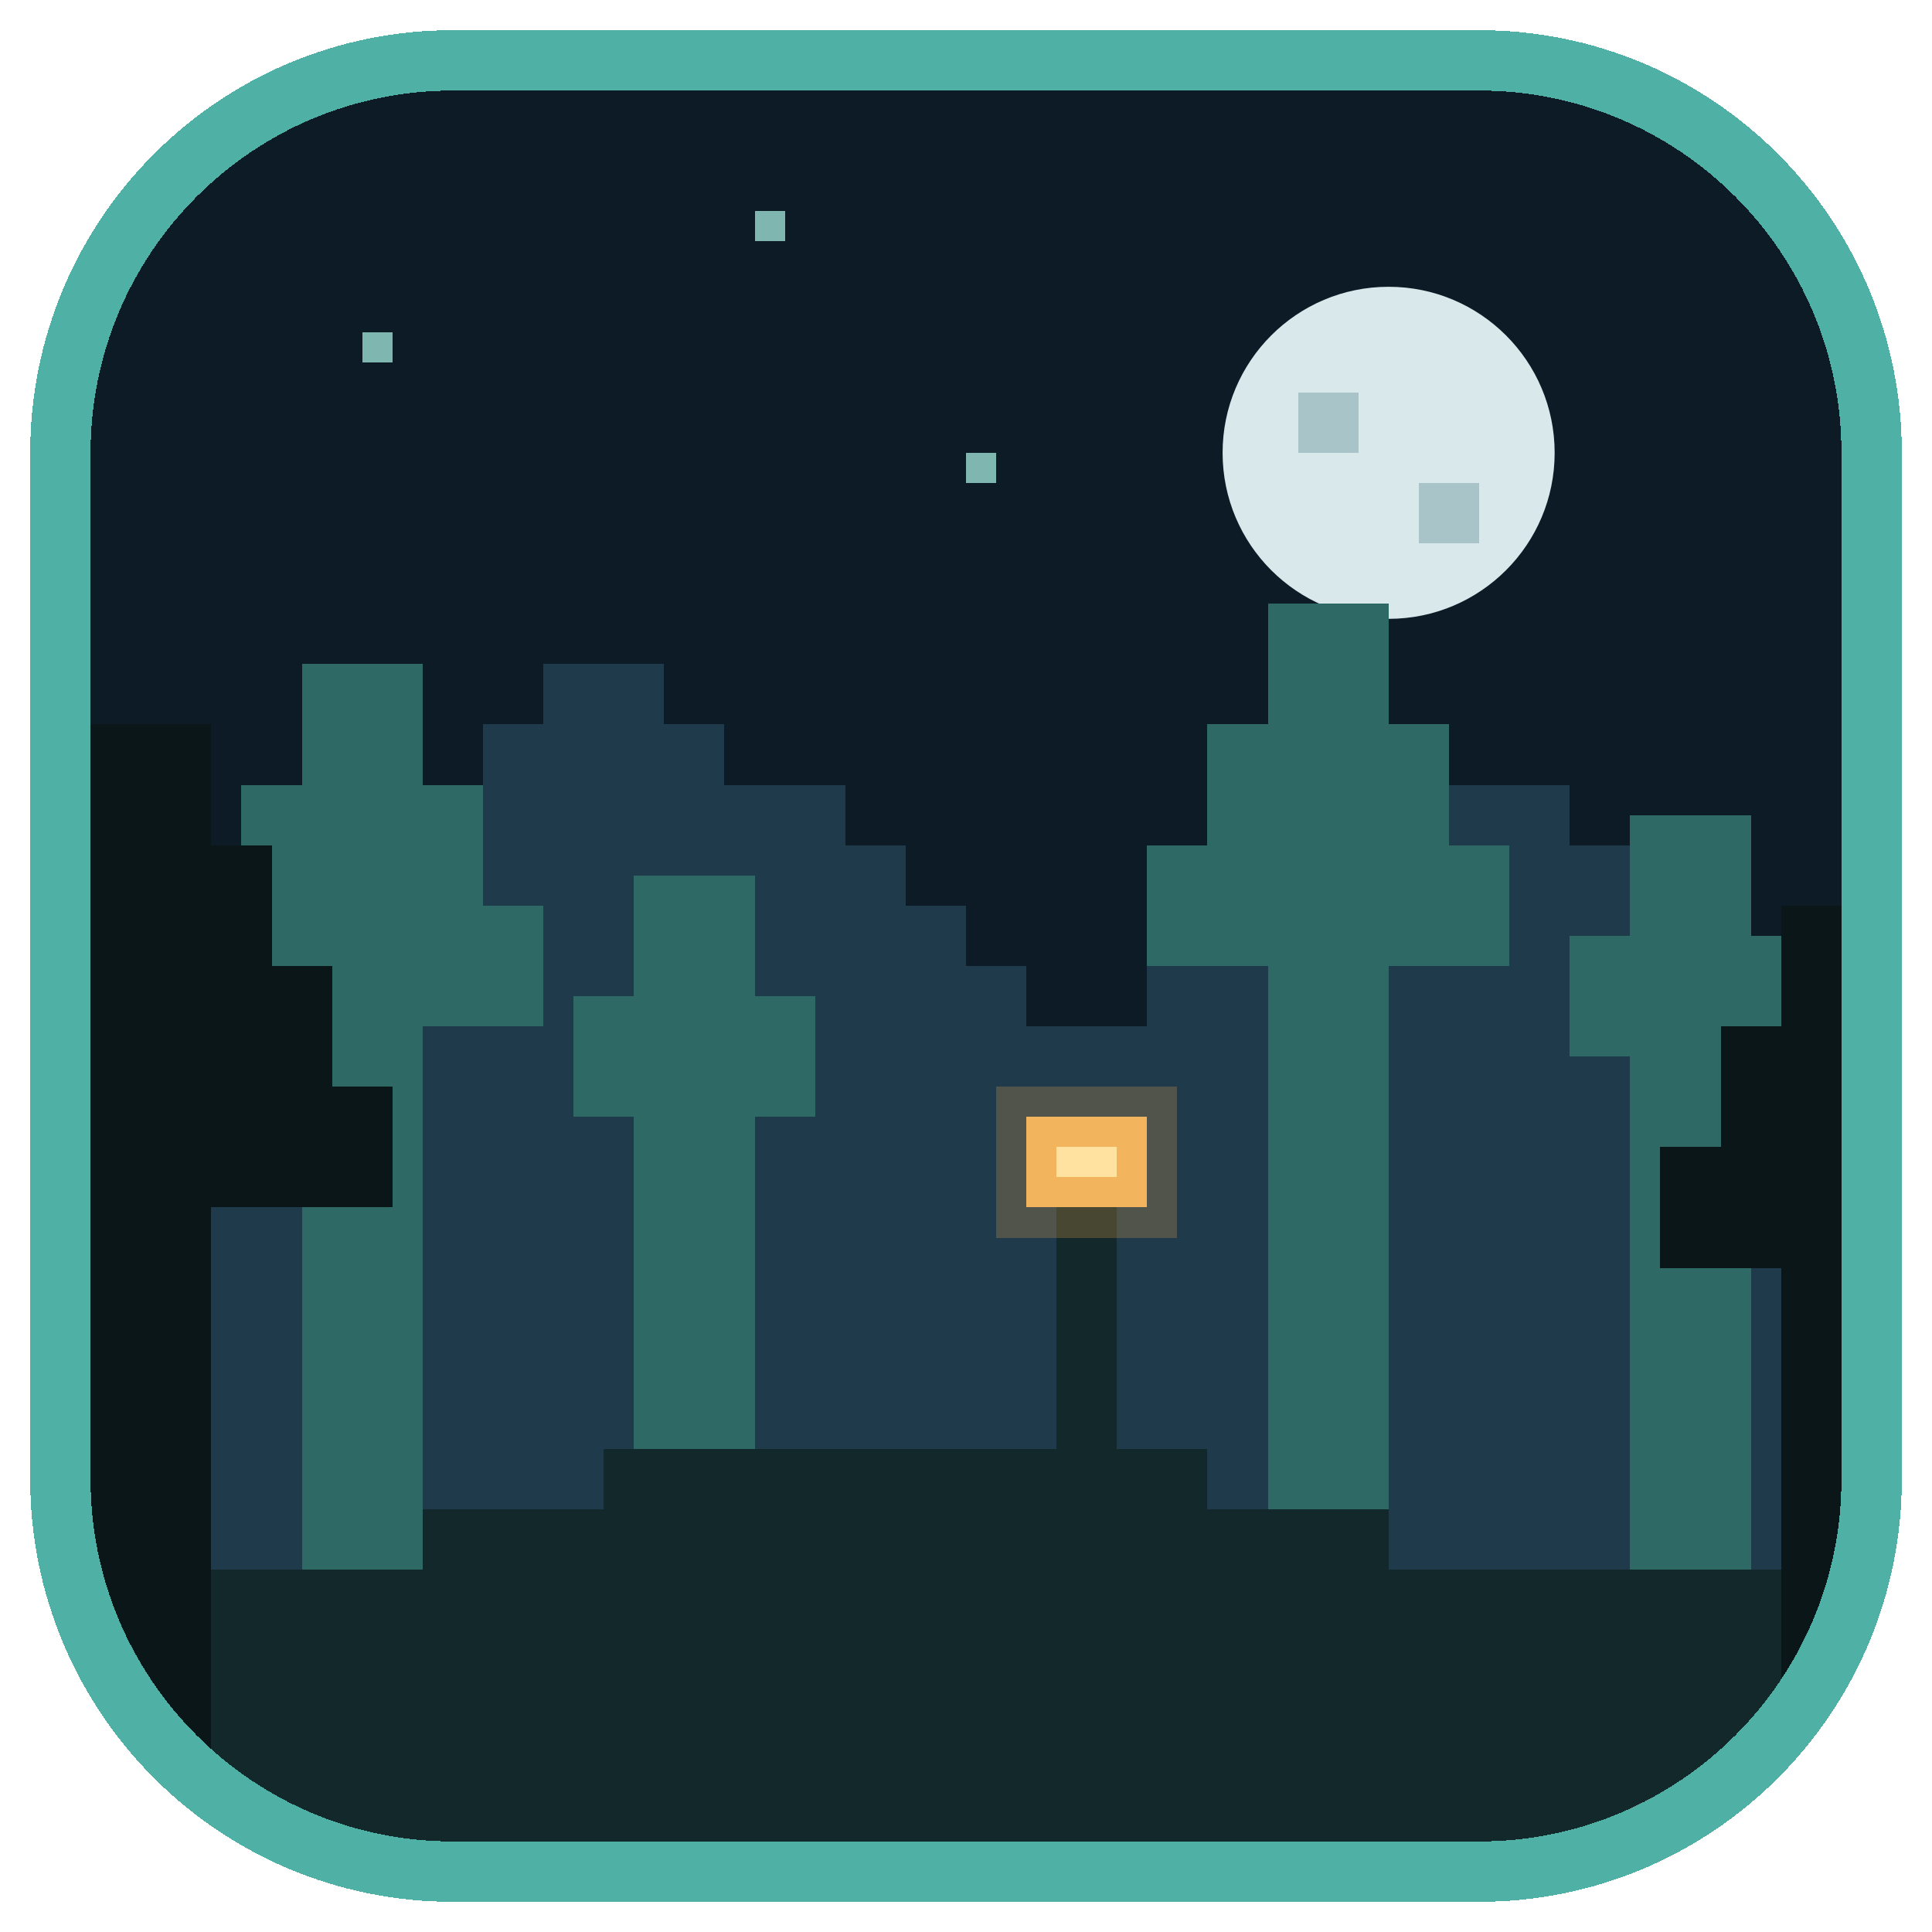
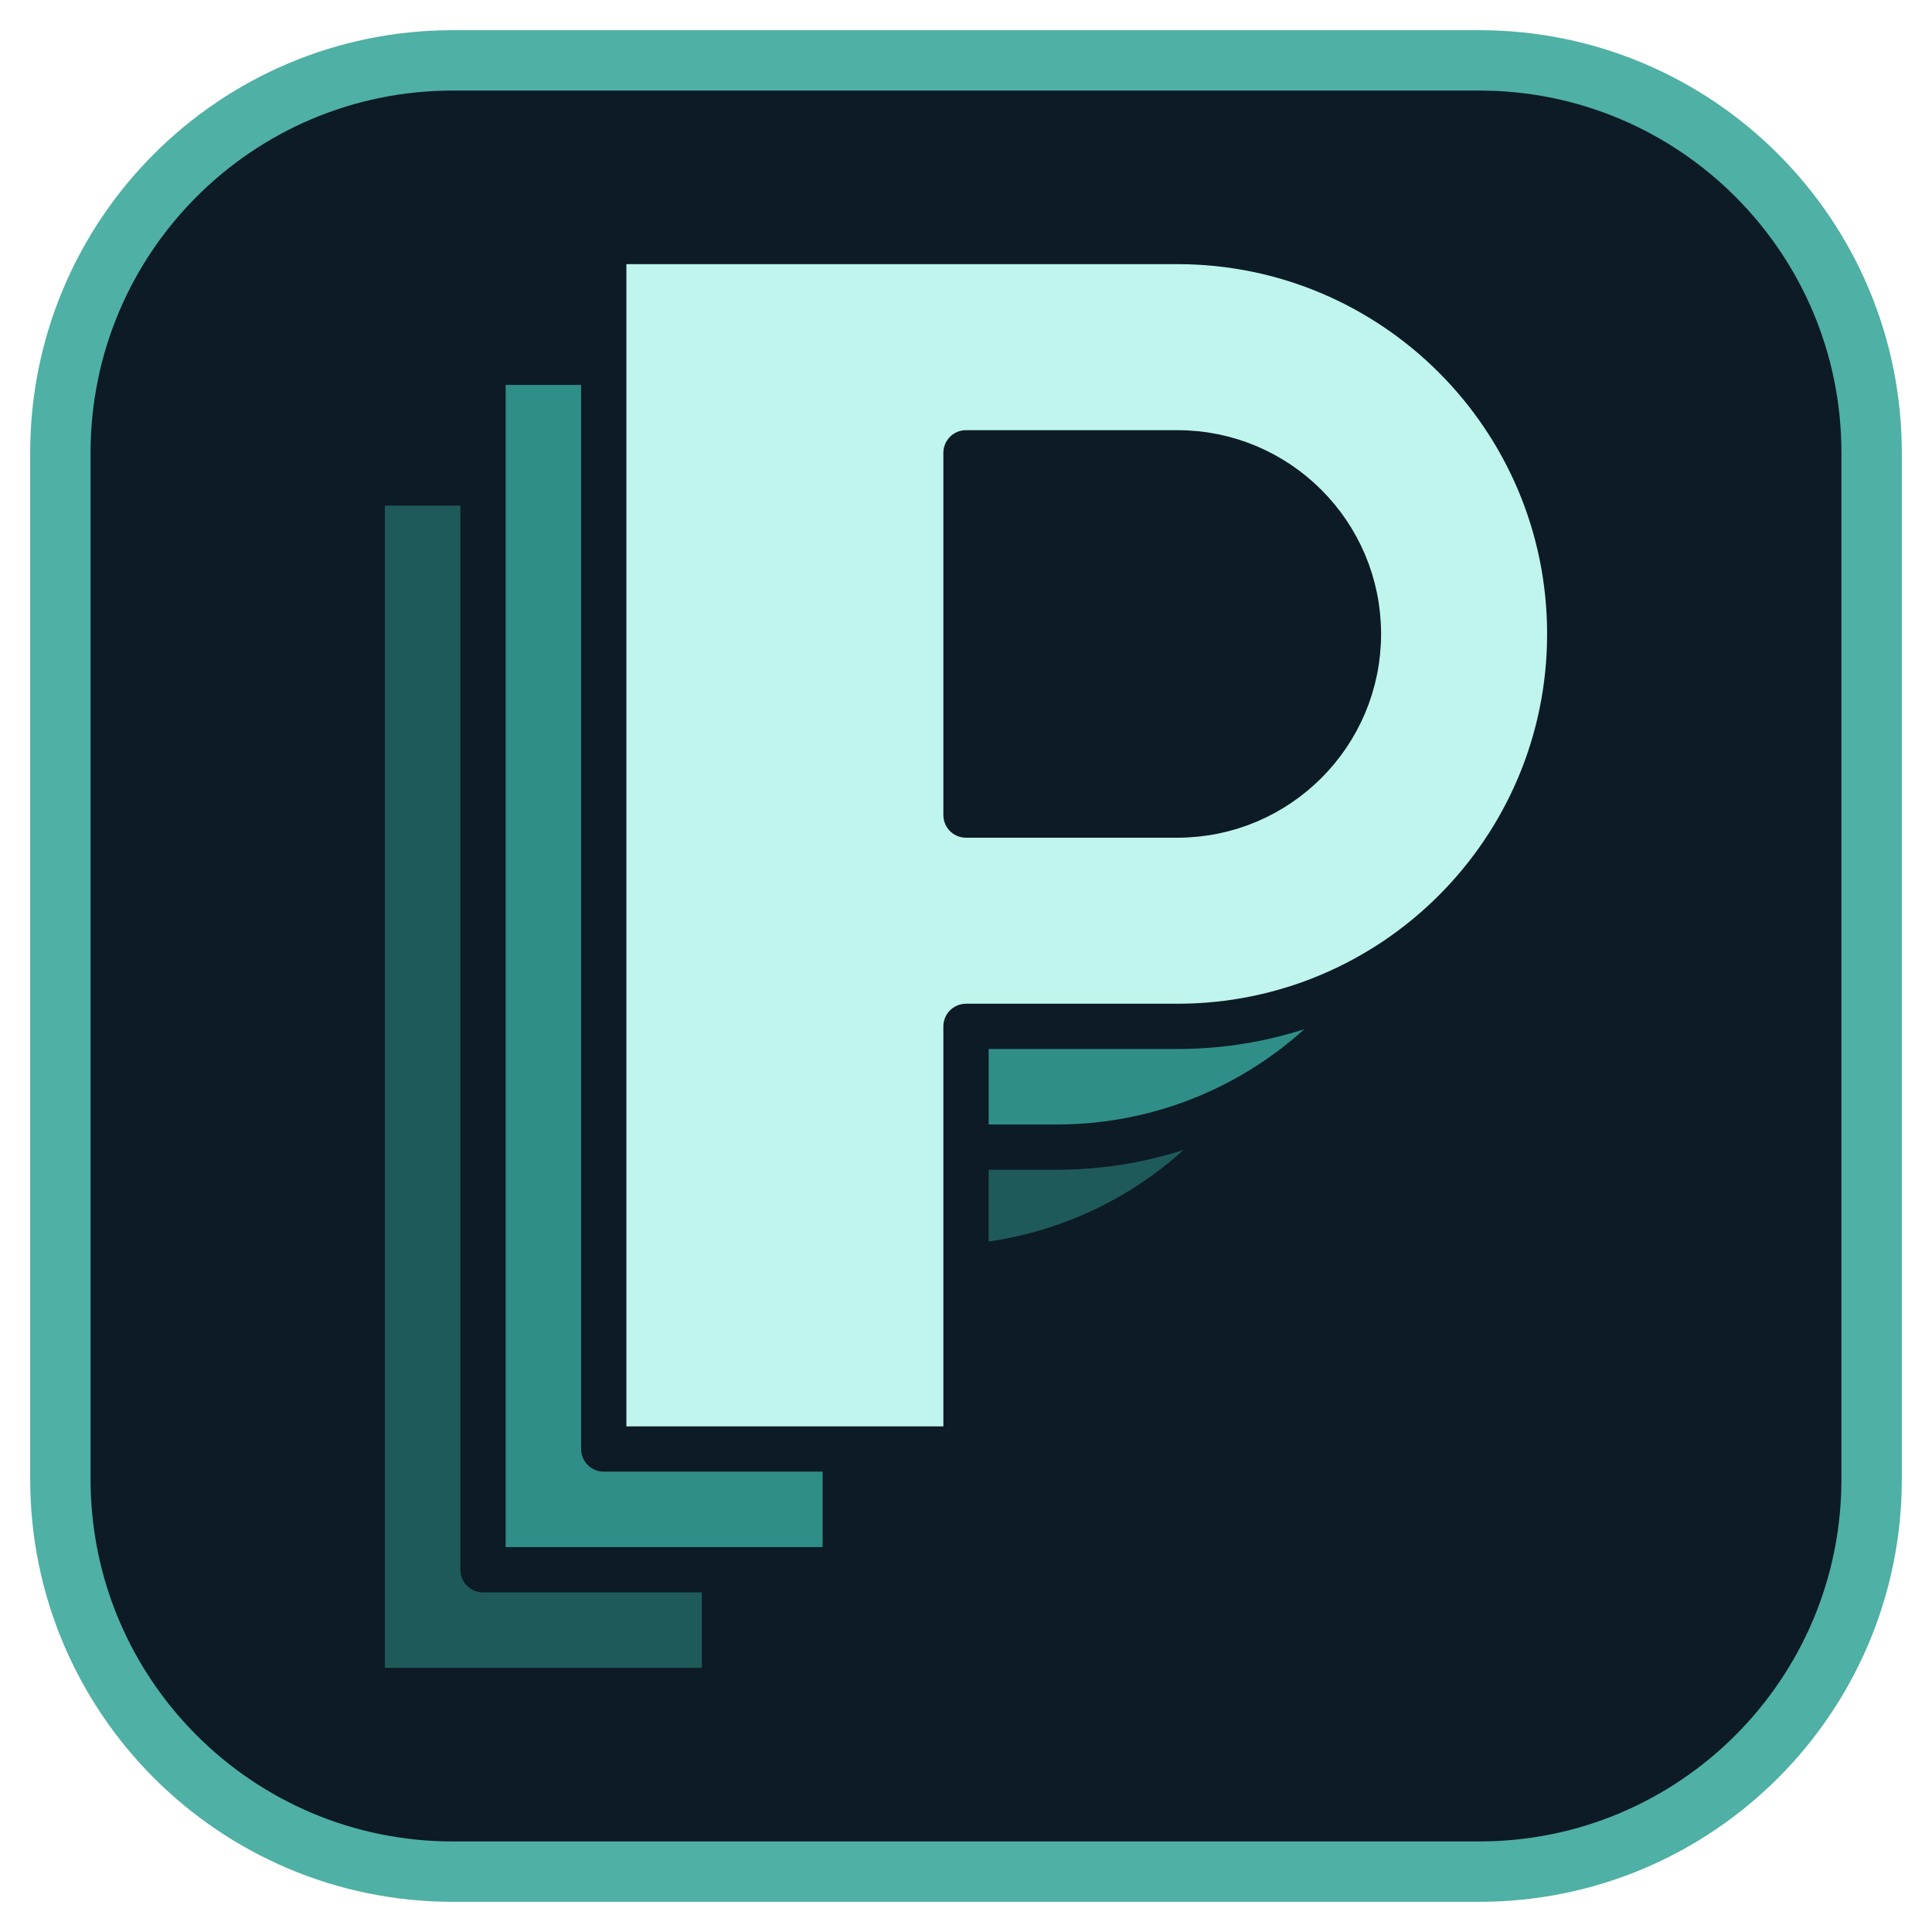
- <svg xmlns="http://www.w3.org/2000/svg" width="128" height="128" viewBox="0 0 128 128" shape-rendering="crispEdges">
+ <svg xmlns="http://www.w3.org/2000/svg" width="128" height="128" viewBox="0 0 128 128">
  <defs>
-     <clipPath id="c">
+     <clipPath id="borda">
      <rect x="4" y="4" width="120" height="120" rx="26" />
    </clipPath>
  </defs>
  <rect x="4" y="4" width="120" height="120" rx="26" fill="#0d1b26" />
-   <g clip-path="url(#c)">
-     <circle cx="92" cy="30" r="11" fill="#d9e8ea" shape-rendering="geometricPrecision" />
-     <rect x="86" y="26" width="4" height="4" fill="#a9c4c9" />
-     <rect x="94" y="32" width="4" height="4" fill="#a9c4c9" />
-     <rect x="24" y="22" width="2" height="2" fill="#7fb7b0" />
-     <rect x="50" y="14" width="2" height="2" fill="#7fb7b0" />
-     <rect x="64" y="30" width="2" height="2" fill="#7fb7b0" />
-     <path d="M0 128 V72 H4 V72 H8 V68 H12 V64 H16 V60 H20 V56 H24 V52 H28 V52 H32 V48 H36 V44 H40 V44 H44 V48 H48 V52 H52 V52 H56 V56 H60 V60 H64 V64 H68 V68 H72 V68 H76 V64 H80 V64 H84 V60 H88 V56 H92 V56 H96 V52 H100 V52 H104 V56 H108 V56 H112 V60 H116 V64 H120 V64 H124 V68 H128 V128 Z" fill="#1f3a4a" />
-     <g fill="#2f6965">
-       <rect x="20" y="44" width="8" height="4" />
-       <rect x="20" y="48" width="8" height="4" />
-       <rect x="16" y="52" width="16" height="4" />
-       <rect x="16" y="56" width="16" height="4" />
-       <rect x="12" y="60" width="24" height="4" />
-       <rect x="12" y="64" width="24" height="4" />
-       <rect x="20" y="68" width="8" height="60" />
-       <rect x="42" y="58" width="8" height="4" />
-       <rect x="42" y="62" width="8" height="4" />
-       <rect x="38" y="66" width="16" height="4" />
-       <rect x="38" y="70" width="16" height="4" />
-       <rect x="42" y="74" width="8" height="60" />
-       <rect x="84" y="40" width="8" height="4" />
-       <rect x="84" y="44" width="8" height="4" />
-       <rect x="80" y="48" width="16" height="4" />
-       <rect x="80" y="52" width="16" height="4" />
-       <rect x="76" y="56" width="24" height="4" />
-       <rect x="76" y="60" width="24" height="4" />
-       <rect x="84" y="64" width="8" height="60" />
-       <rect x="108" y="54" width="8" height="4" />
-       <rect x="108" y="58" width="8" height="4" />
-       <rect x="104" y="62" width="16" height="4" />
-       <rect x="104" y="66" width="16" height="4" />
-       <rect x="108" y="70" width="8" height="60" />
-     </g>
-     <path d="M0 128 V104 H4 V104 H8 V104 H12 V104 H16 V104 H20 V104 H24 V104 H28 V100 H32 V100 H36 V100 H40 V96 H44 V96 H48 V96 H52 V96 H56 V96 H60 V96 H64 V96 H68 V96 H72 V96 H76 V96 H80 V100 H84 V100 H88 V100 H92 V104 H96 V104 H100 V104 H104 V104 H108 V104 H112 V104 H116 V104 H120 V104 H124 V104 H128 V128 Z" fill="#13282a" />
-     <g fill="#0a1617">
-       <rect x="6" y="48" width="8" height="4" />
-       <rect x="6" y="52" width="8" height="4" />
-       <rect x="2" y="56" width="16" height="4" />
-       <rect x="2" y="60" width="16" height="4" />
-       <rect x="-2" y="64" width="24" height="4" />
-       <rect x="-2" y="68" width="24" height="4" />
-       <rect x="-6" y="72" width="32" height="4" />
-       <rect x="-6" y="76" width="32" height="4" />
-       <rect x="6" y="80" width="8" height="60" />
-       <rect x="118" y="60" width="8" height="4" />
-       <rect x="118" y="64" width="8" height="4" />
-       <rect x="114" y="68" width="16" height="4" />
-       <rect x="114" y="72" width="16" height="4" />
-       <rect x="110" y="76" width="24" height="4" />
-       <rect x="110" y="80" width="24" height="4" />
-       <rect x="118" y="84" width="8" height="60" />
-     </g>
-     <rect x="70" y="80" width="4" height="16" fill="#13282a" />
-     <rect x="66" y="72" width="12" height="10" fill="#e8a24a" opacity="0.25" />
-     <rect x="68" y="74" width="8" height="6" fill="#f2b45c" />
-     <rect x="70" y="76" width="4" height="2" fill="#ffe2a0" />
+   <g clip-path="url(#borda)">
+     <path d="M24.0 32.0 H62.0 A26.0 26.0 0 0 1 62.0 84.0 H48.0 V112.0 H24.0 Z" fill="#1f5a5a" stroke="#0d1b26" stroke-width="3" stroke-linejoin="round" />
+     <path d="M48.0 46.0 V70.0 H62.0 A12.0 12.0 0 0 0 62.0 46.0 Z" fill="#0d1b26" stroke="#0d1b26" stroke-width="3" stroke-linejoin="round" />
+     <path d="M32.0 24.0 H70.0 A26.0 26.0 0 0 1 70.0 76.0 H56.0 V104.0 H32.0 Z" fill="#2f8f88" stroke="#0d1b26" stroke-width="3" stroke-linejoin="round" />
+     <path d="M56.0 38.0 V62.0 H70.0 A12.0 12.0 0 0 0 70.0 38.0 Z" fill="#0d1b26" stroke="#0d1b26" stroke-width="3" stroke-linejoin="round" />
+     <path d="M40.0 16.0 H78.0 A26.0 26.0 0 0 1 78.0 68.0 H64.0 V96.0 H40.0 Z" fill="#bff5ec" stroke="#0d1b26" stroke-width="3" stroke-linejoin="round" />
+     <path d="M64.0 30.0 V54.0 H78.0 A12.0 12.0 0 0 0 78.0 30.0 Z" fill="#0d1b26" stroke="#0d1b26" stroke-width="3" stroke-linejoin="round" />
  </g>
  <rect x="4" y="4" width="120" height="120" rx="26" fill="none" stroke="#4fb0a5" stroke-width="4" />
</svg>
